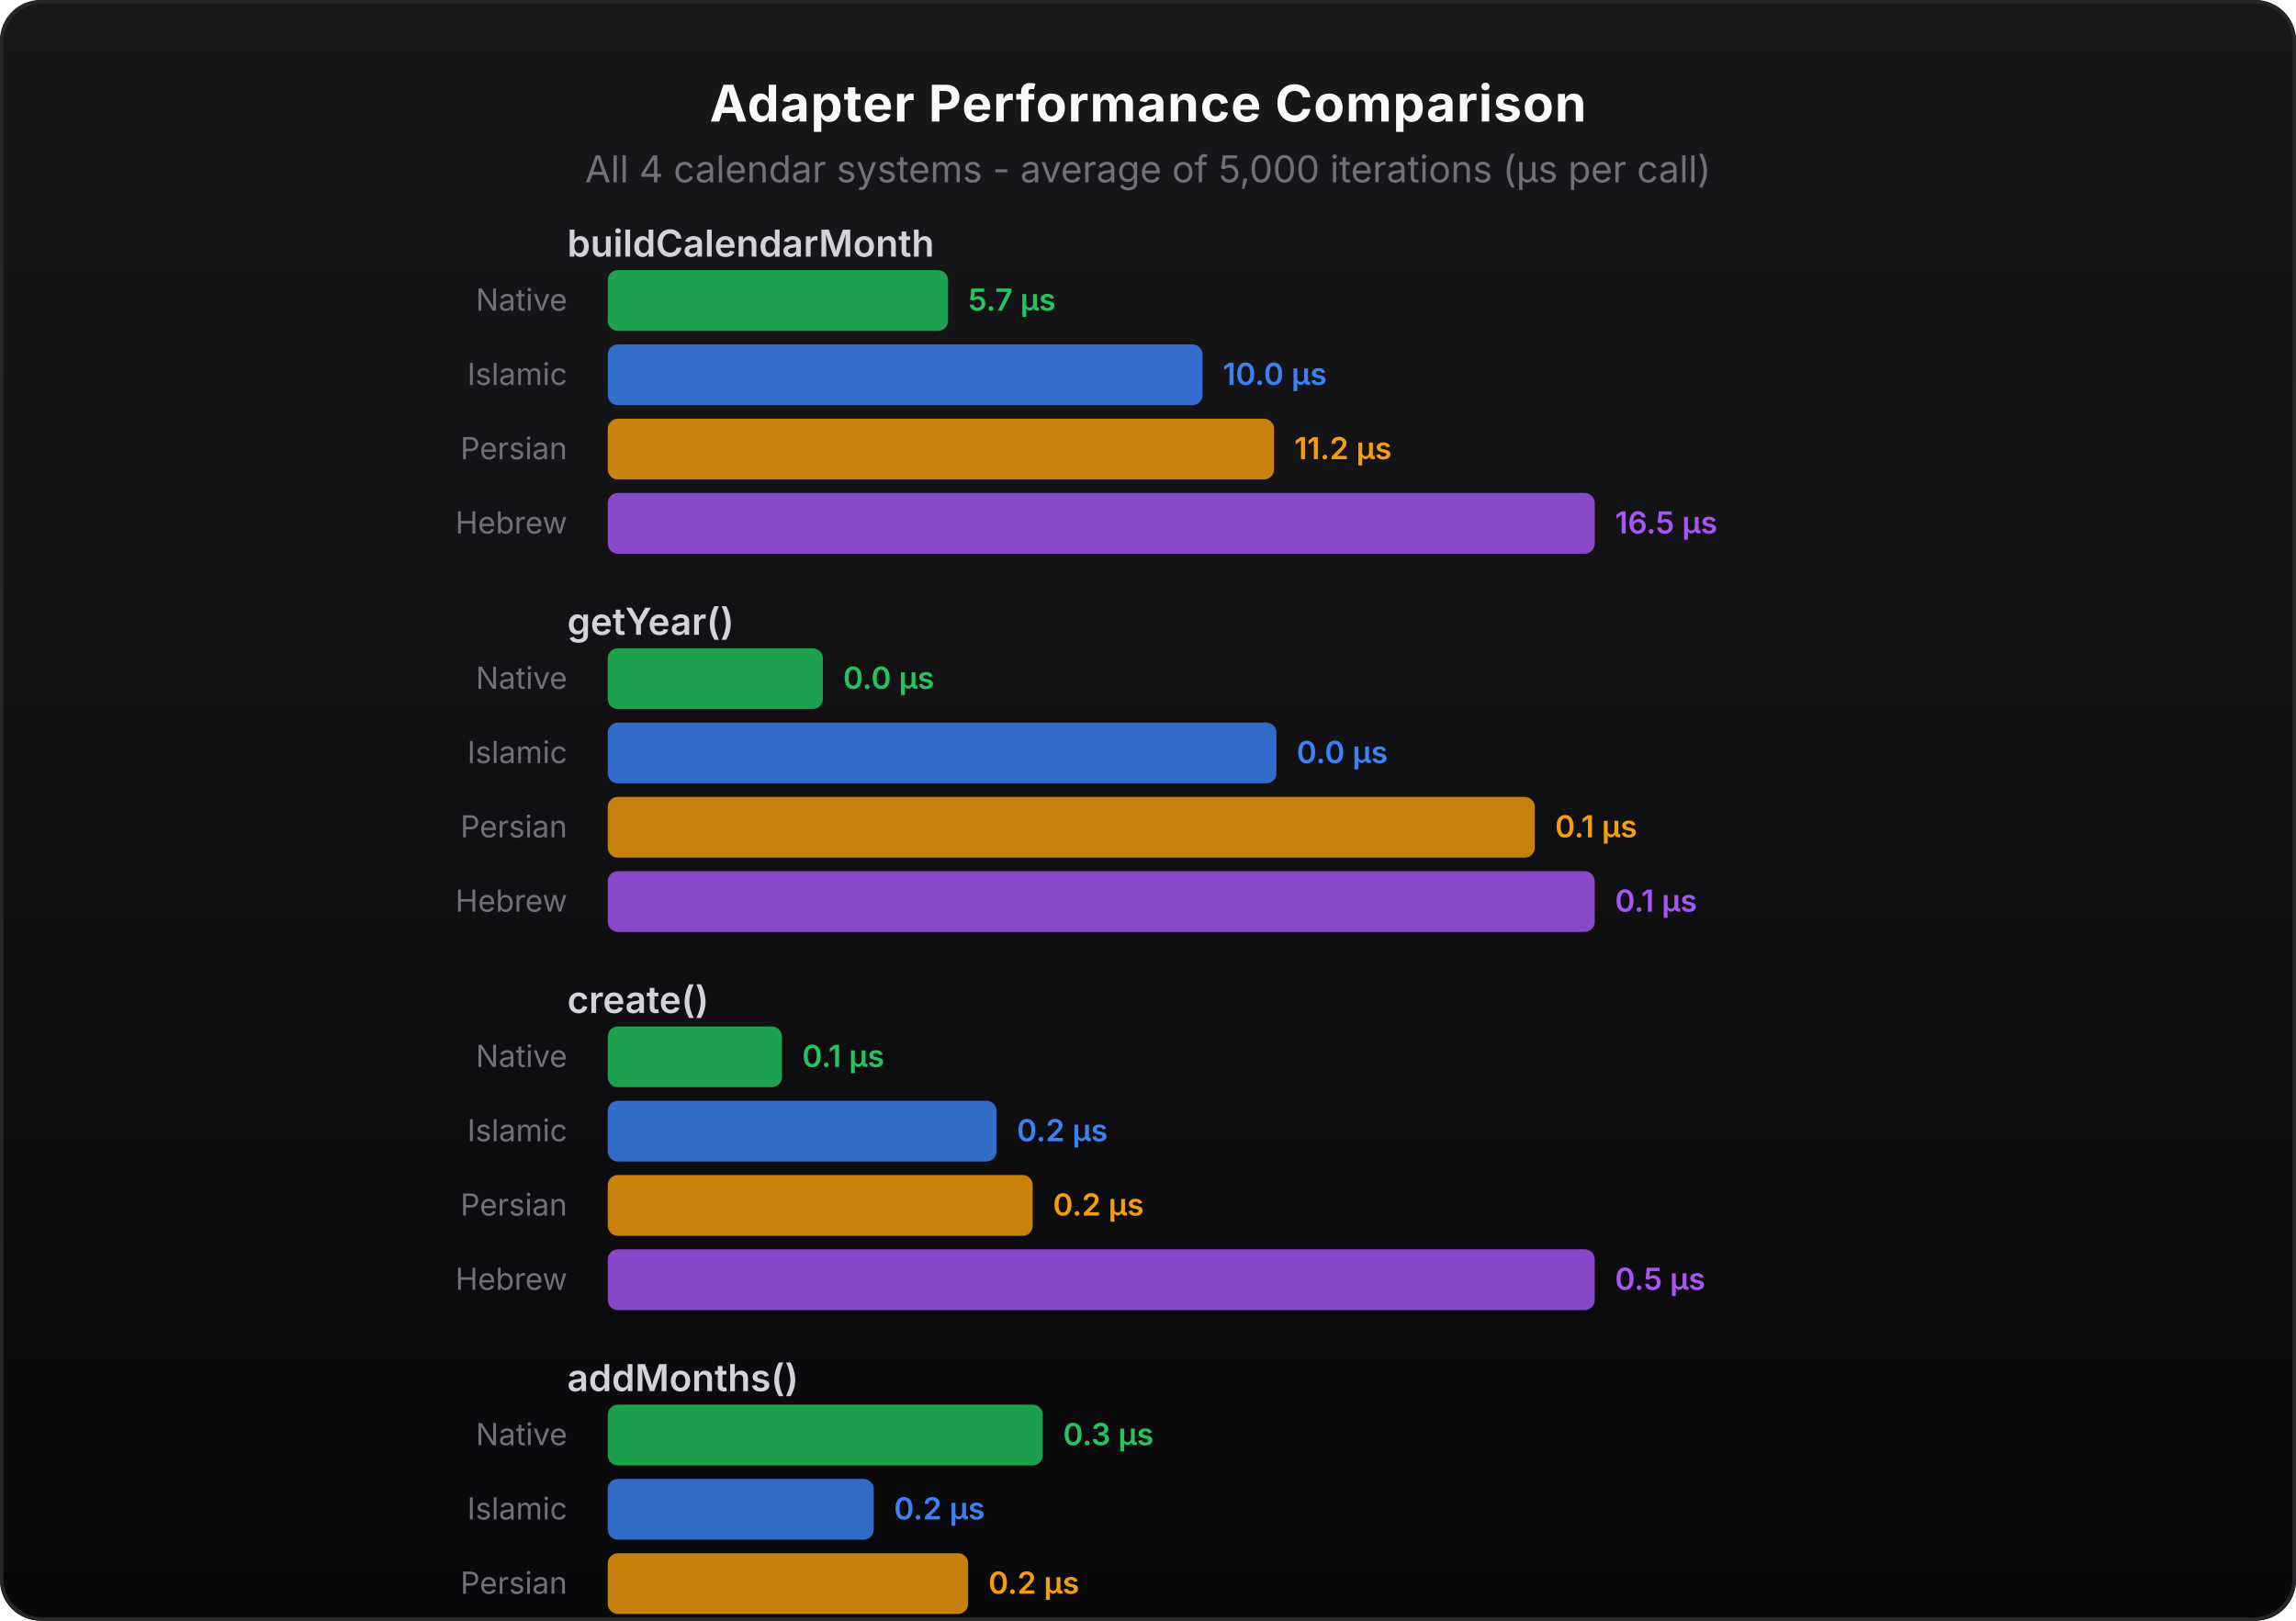
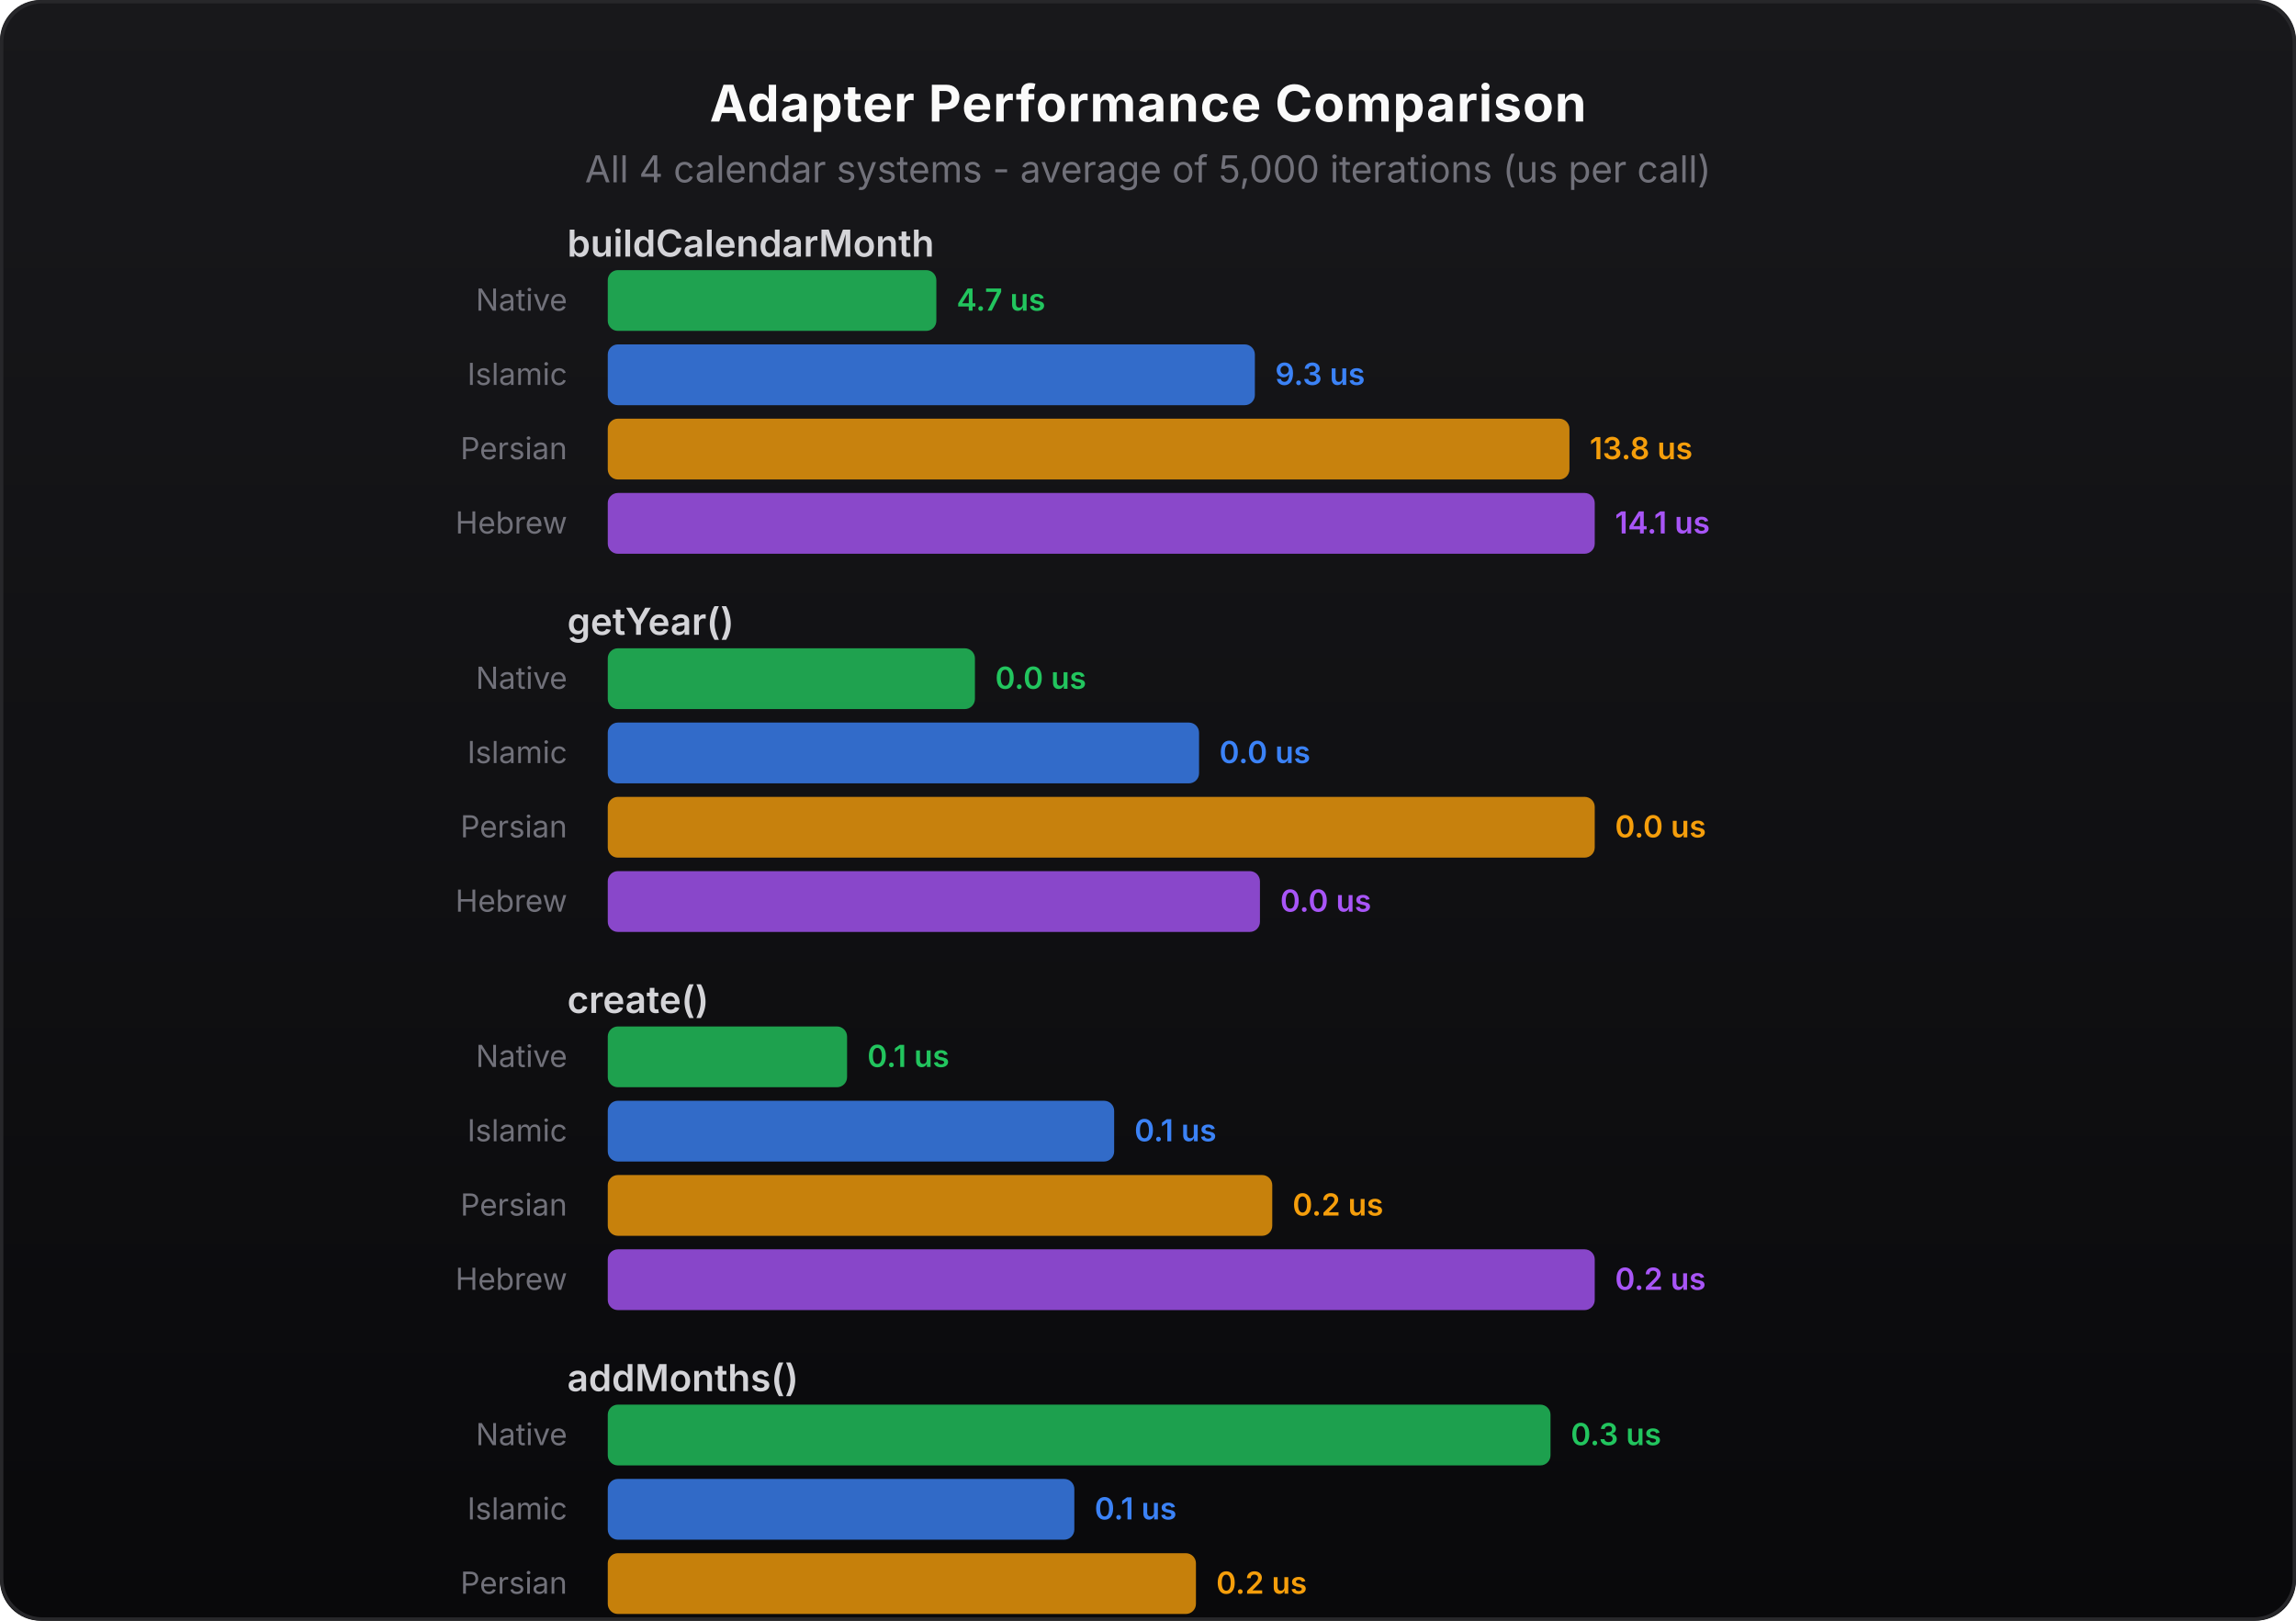
<svg xmlns="http://www.w3.org/2000/svg" viewBox="0 0 680 480" font-family="'Inter', system-ui, -apple-system, sans-serif">
  <defs>
    <linearGradient id="cardGrad" x1="0" y1="0" x2="0" y2="1">
      <stop offset="0%" stop-color="#18181b" />
      <stop offset="100%" stop-color="#09090b" />
    </linearGradient>
  </defs>
  <rect width="680" height="480" fill="url(#cardGrad)" rx="12" />
  <rect x="0.5" y="0.5" width="679" height="479" fill="none" stroke="#27272a" rx="12" stroke-width="1" />
  <text x="340" y="36" text-anchor="middle" fill="#fafafa" font-size="15" font-weight="700" letter-spacing="0.02em">Adapter Performance Comparison</text>
-   <text x="340" y="54" text-anchor="middle" fill="#71717a" font-size="11">All 4 calendar systems  -  average of 5,000 iterations (μs per call)</text>
+   <text x="340" y="54" text-anchor="middle" fill="#71717a" font-size="11">All 4 calendar systems  -  average of 5,000 iterations (us per call)</text>
  <text x="168" y="76" fill="#d4d4d8" font-size="11" font-weight="600">buildCalendarMonth</text>
  <text x="168" y="92" text-anchor="end" fill="#71717a" font-size="9">Native</text>
-   <rect x="180" y="80" width="100.765" height="18" fill="#22c55e" rx="3" opacity="0.8" />
-   <text x="286.765" y="92" fill="#22c55e" font-size="9" font-weight="600">5.7 μs</text>
+   <rect x="180" y="80" width="97.316" height="18" fill="#22c55e" rx="3" opacity="0.8" />
+   <text x="283.316" y="92" fill="#22c55e" font-size="9" font-weight="600">4.7 us</text>
  <text x="168" y="114" text-anchor="end" fill="#71717a" font-size="9">Islamic</text>
-   <rect x="180" y="102" width="176.163" height="18" fill="#3b82f6" rx="3" opacity="0.8" />
-   <text x="362.163" y="114" fill="#3b82f6" font-size="9" font-weight="600">10.0 μs</text>
+   <rect x="180" y="102" width="191.651" height="18" fill="#3b82f6" rx="3" opacity="0.8" />
+   <text x="377.651" y="114" fill="#3b82f6" font-size="9" font-weight="600">9.3 us</text>
  <text x="168" y="136" text-anchor="end" fill="#71717a" font-size="9">Persian</text>
-   <rect x="180" y="124" width="197.332" height="18" fill="#f59e0b" rx="3" opacity="0.8" />
-   <text x="383.332" y="136" fill="#f59e0b" font-size="9" font-weight="600">11.2 μs</text>
+   <rect x="180" y="124" width="284.819" height="18" fill="#f59e0b" rx="3" opacity="0.8" />
+   <text x="470.819" y="136" fill="#f59e0b" font-size="9" font-weight="600">13.8 us</text>
  <text x="168" y="158" text-anchor="end" fill="#71717a" font-size="9">Hebrew</text>
  <rect x="180" y="146" width="292.308" height="18" fill="#a855f7" rx="3" opacity="0.8" />
-   <text x="478.308" y="158" fill="#a855f7" font-size="9" font-weight="600">16.5 μs</text>
+   <text x="478.308" y="158" fill="#a855f7" font-size="9" font-weight="600">14.1 us</text>
  <text x="168" y="188" fill="#d4d4d8" font-size="11" font-weight="600">getYear()</text>
  <text x="168" y="204" text-anchor="end" fill="#71717a" font-size="9">Native</text>
-   <rect x="180" y="192" width="63.705" height="18" fill="#22c55e" rx="3" opacity="0.8" />
-   <text x="249.705" y="204" fill="#22c55e" font-size="9" font-weight="600">0.0 μs</text>
+   <rect x="180" y="192" width="108.744" height="18" fill="#22c55e" rx="3" opacity="0.8" />
+   <text x="294.744" y="204" fill="#22c55e" font-size="9" font-weight="600">0.0 us</text>
  <text x="168" y="226" text-anchor="end" fill="#71717a" font-size="9">Islamic</text>
-   <rect x="180" y="214" width="198.03" height="18" fill="#3b82f6" rx="3" opacity="0.8" />
-   <text x="384.03" y="226" fill="#3b82f6" font-size="9" font-weight="600">0.0 μs</text>
+   <rect x="180" y="214" width="175.122" height="18" fill="#3b82f6" rx="3" opacity="0.8" />
+   <text x="361.122" y="226" fill="#3b82f6" font-size="9" font-weight="600">0.0 us</text>
  <text x="168" y="248" text-anchor="end" fill="#71717a" font-size="9">Persian</text>
-   <rect x="180" y="236" width="274.558" height="18" fill="#f59e0b" rx="3" opacity="0.8" />
-   <text x="460.558" y="248" fill="#f59e0b" font-size="9" font-weight="600">0.1 μs</text>
+   <rect x="180" y="236" width="292.308" height="18" fill="#f59e0b" rx="3" opacity="0.8" />
+   <text x="478.308" y="248" fill="#f59e0b" font-size="9" font-weight="600">0.0 us</text>
  <text x="168" y="270" text-anchor="end" fill="#71717a" font-size="9">Hebrew</text>
-   <rect x="180" y="258" width="292.308" height="18" fill="#a855f7" rx="3" opacity="0.8" />
-   <text x="478.308" y="270" fill="#a855f7" font-size="9" font-weight="600">0.1 μs</text>
+   <rect x="180" y="258" width="193.155" height="18" fill="#a855f7" rx="3" opacity="0.8" />
+   <text x="379.155" y="270" fill="#a855f7" font-size="9" font-weight="600">0.0 us</text>
  <text x="168" y="300" fill="#d4d4d8" font-size="11" font-weight="600">create()</text>
  <text x="168" y="316" text-anchor="end" fill="#71717a" font-size="9">Native</text>
-   <rect x="180" y="304" width="51.588" height="18" fill="#22c55e" rx="3" opacity="0.8" />
-   <text x="237.588" y="316" fill="#22c55e" font-size="9" font-weight="600">0.1 μs</text>
+   <rect x="180" y="304" width="70.876" height="18" fill="#22c55e" rx="3" opacity="0.8" />
+   <text x="256.876" y="316" fill="#22c55e" font-size="9" font-weight="600">0.1 us</text>
  <text x="168" y="338" text-anchor="end" fill="#71717a" font-size="9">Islamic</text>
-   <rect x="180" y="326" width="115.157" height="18" fill="#3b82f6" rx="3" opacity="0.8" />
-   <text x="301.157" y="338" fill="#3b82f6" font-size="9" font-weight="600">0.2 μs</text>
+   <rect x="180" y="326" width="149.979" height="18" fill="#3b82f6" rx="3" opacity="0.8" />
+   <text x="335.979" y="338" fill="#3b82f6" font-size="9" font-weight="600">0.1 us</text>
  <text x="168" y="360" text-anchor="end" fill="#71717a" font-size="9">Persian</text>
-   <rect x="180" y="348" width="125.853" height="18" fill="#f59e0b" rx="3" opacity="0.8" />
-   <text x="311.853" y="360" fill="#f59e0b" font-size="9" font-weight="600">0.2 μs</text>
+   <rect x="180" y="348" width="196.804" height="18" fill="#f59e0b" rx="3" opacity="0.8" />
+   <text x="382.804" y="360" fill="#f59e0b" font-size="9" font-weight="600">0.2 us</text>
  <text x="168" y="382" text-anchor="end" fill="#71717a" font-size="9">Hebrew</text>
  <rect x="180" y="370" width="292.308" height="18" fill="#a855f7" rx="3" opacity="0.8" />
-   <text x="478.308" y="382" fill="#a855f7" font-size="9" font-weight="600">0.5 μs</text>
+   <text x="478.308" y="382" fill="#a855f7" font-size="9" font-weight="600">0.2 us</text>
  <text x="168" y="412" fill="#d4d4d8" font-size="11" font-weight="600">addMonths()</text>
  <text x="168" y="428" text-anchor="end" fill="#71717a" font-size="9">Native</text>
-   <rect x="180" y="416" width="128.845" height="18" fill="#22c55e" rx="3" opacity="0.8" />
-   <text x="314.845" y="428" fill="#22c55e" font-size="9" font-weight="600">0.3 μs</text>
+   <rect x="180" y="416" width="279.21" height="18" fill="#22c55e" rx="3" opacity="0.8" />
+   <text x="465.21" y="428" fill="#22c55e" font-size="9" font-weight="600">0.3 us</text>
  <text x="168" y="450" text-anchor="end" fill="#71717a" font-size="9">Islamic</text>
-   <rect x="180" y="438" width="78.77" height="18" fill="#3b82f6" rx="3" opacity="0.8" />
-   <text x="264.77" y="450" fill="#3b82f6" font-size="9" font-weight="600">0.2 μs</text>
+   <rect x="180" y="438" width="138.184" height="18" fill="#3b82f6" rx="3" opacity="0.8" />
+   <text x="324.184" y="450" fill="#3b82f6" font-size="9" font-weight="600">0.1 us</text>
  <text x="168" y="472" text-anchor="end" fill="#71717a" font-size="9">Persian</text>
-   <rect x="180" y="460" width="106.728" height="18" fill="#f59e0b" rx="3" opacity="0.8" />
-   <text x="292.728" y="472" fill="#f59e0b" font-size="9" font-weight="600">0.2 μs</text>
+   <rect x="180" y="460" width="174.199" height="18" fill="#f59e0b" rx="3" opacity="0.8" />
+   <text x="360.199" y="472" fill="#f59e0b" font-size="9" font-weight="600">0.2 us</text>
  <text x="168" y="494" text-anchor="end" fill="#71717a" font-size="9">Hebrew</text>
  <rect x="180" y="482" width="292.308" height="18" fill="#a855f7" rx="3" opacity="0.8" />
-   <text x="478.308" y="494" fill="#a855f7" font-size="9" font-weight="600">0.6 μs</text>
+   <text x="478.308" y="494" fill="#a855f7" font-size="9" font-weight="600">0.3 us</text>
  <text x="168" y="524" fill="#d4d4d8" font-size="11" font-weight="600">format()</text>
  <text x="168" y="540" text-anchor="end" fill="#71717a" font-size="9">Native</text>
-   <rect x="180" y="528" width="7.783" height="18" fill="#22c55e" rx="3" opacity="0.8" />
-   <text x="193.783" y="540" fill="#22c55e" font-size="9" font-weight="600">0.7 μs</text>
+   <rect x="180" y="528" width="184.033" height="18" fill="#22c55e" rx="3" opacity="0.8" />
+   <text x="370.033" y="540" fill="#22c55e" font-size="9" font-weight="600">0.9 us</text>
  <text x="168" y="562" text-anchor="end" fill="#71717a" font-size="9">Islamic</text>
-   <rect x="180" y="550" width="256.257" height="18" fill="#3b82f6" rx="3" opacity="0.8" />
-   <text x="442.257" y="562" fill="#3b82f6" font-size="9" font-weight="600">22.3 μs</text>
+   <rect x="180" y="550" width="292.308" height="18" fill="#3b82f6" rx="3" opacity="0.8" />
+   <text x="478.308" y="562" fill="#3b82f6" font-size="9" font-weight="600">1.5 us</text>
  <text x="168" y="584" text-anchor="end" fill="#71717a" font-size="9">Persian</text>
-   <rect x="180" y="572" width="278.639" height="18" fill="#f59e0b" rx="3" opacity="0.8" />
-   <text x="464.639" y="584" fill="#f59e0b" font-size="9" font-weight="600">24.2 μs</text>
+   <rect x="180" y="572" width="253.285" height="18" fill="#f59e0b" rx="3" opacity="0.8" />
+   <text x="439.285" y="584" fill="#f59e0b" font-size="9" font-weight="600">1.3 us</text>
  <text x="168" y="606" text-anchor="end" fill="#71717a" font-size="9">Hebrew</text>
-   <rect x="180" y="594" width="292.308" height="18" fill="#a855f7" rx="3" opacity="0.8" />
-   <text x="478.308" y="606" fill="#a855f7" font-size="9" font-weight="600">25.4 μs</text>
+   <rect x="180" y="594" width="238.107" height="18" fill="#a855f7" rx="3" opacity="0.8" />
+   <text x="424.107" y="606" fill="#a855f7" font-size="9" font-weight="600">1.2 us</text>
</svg>
